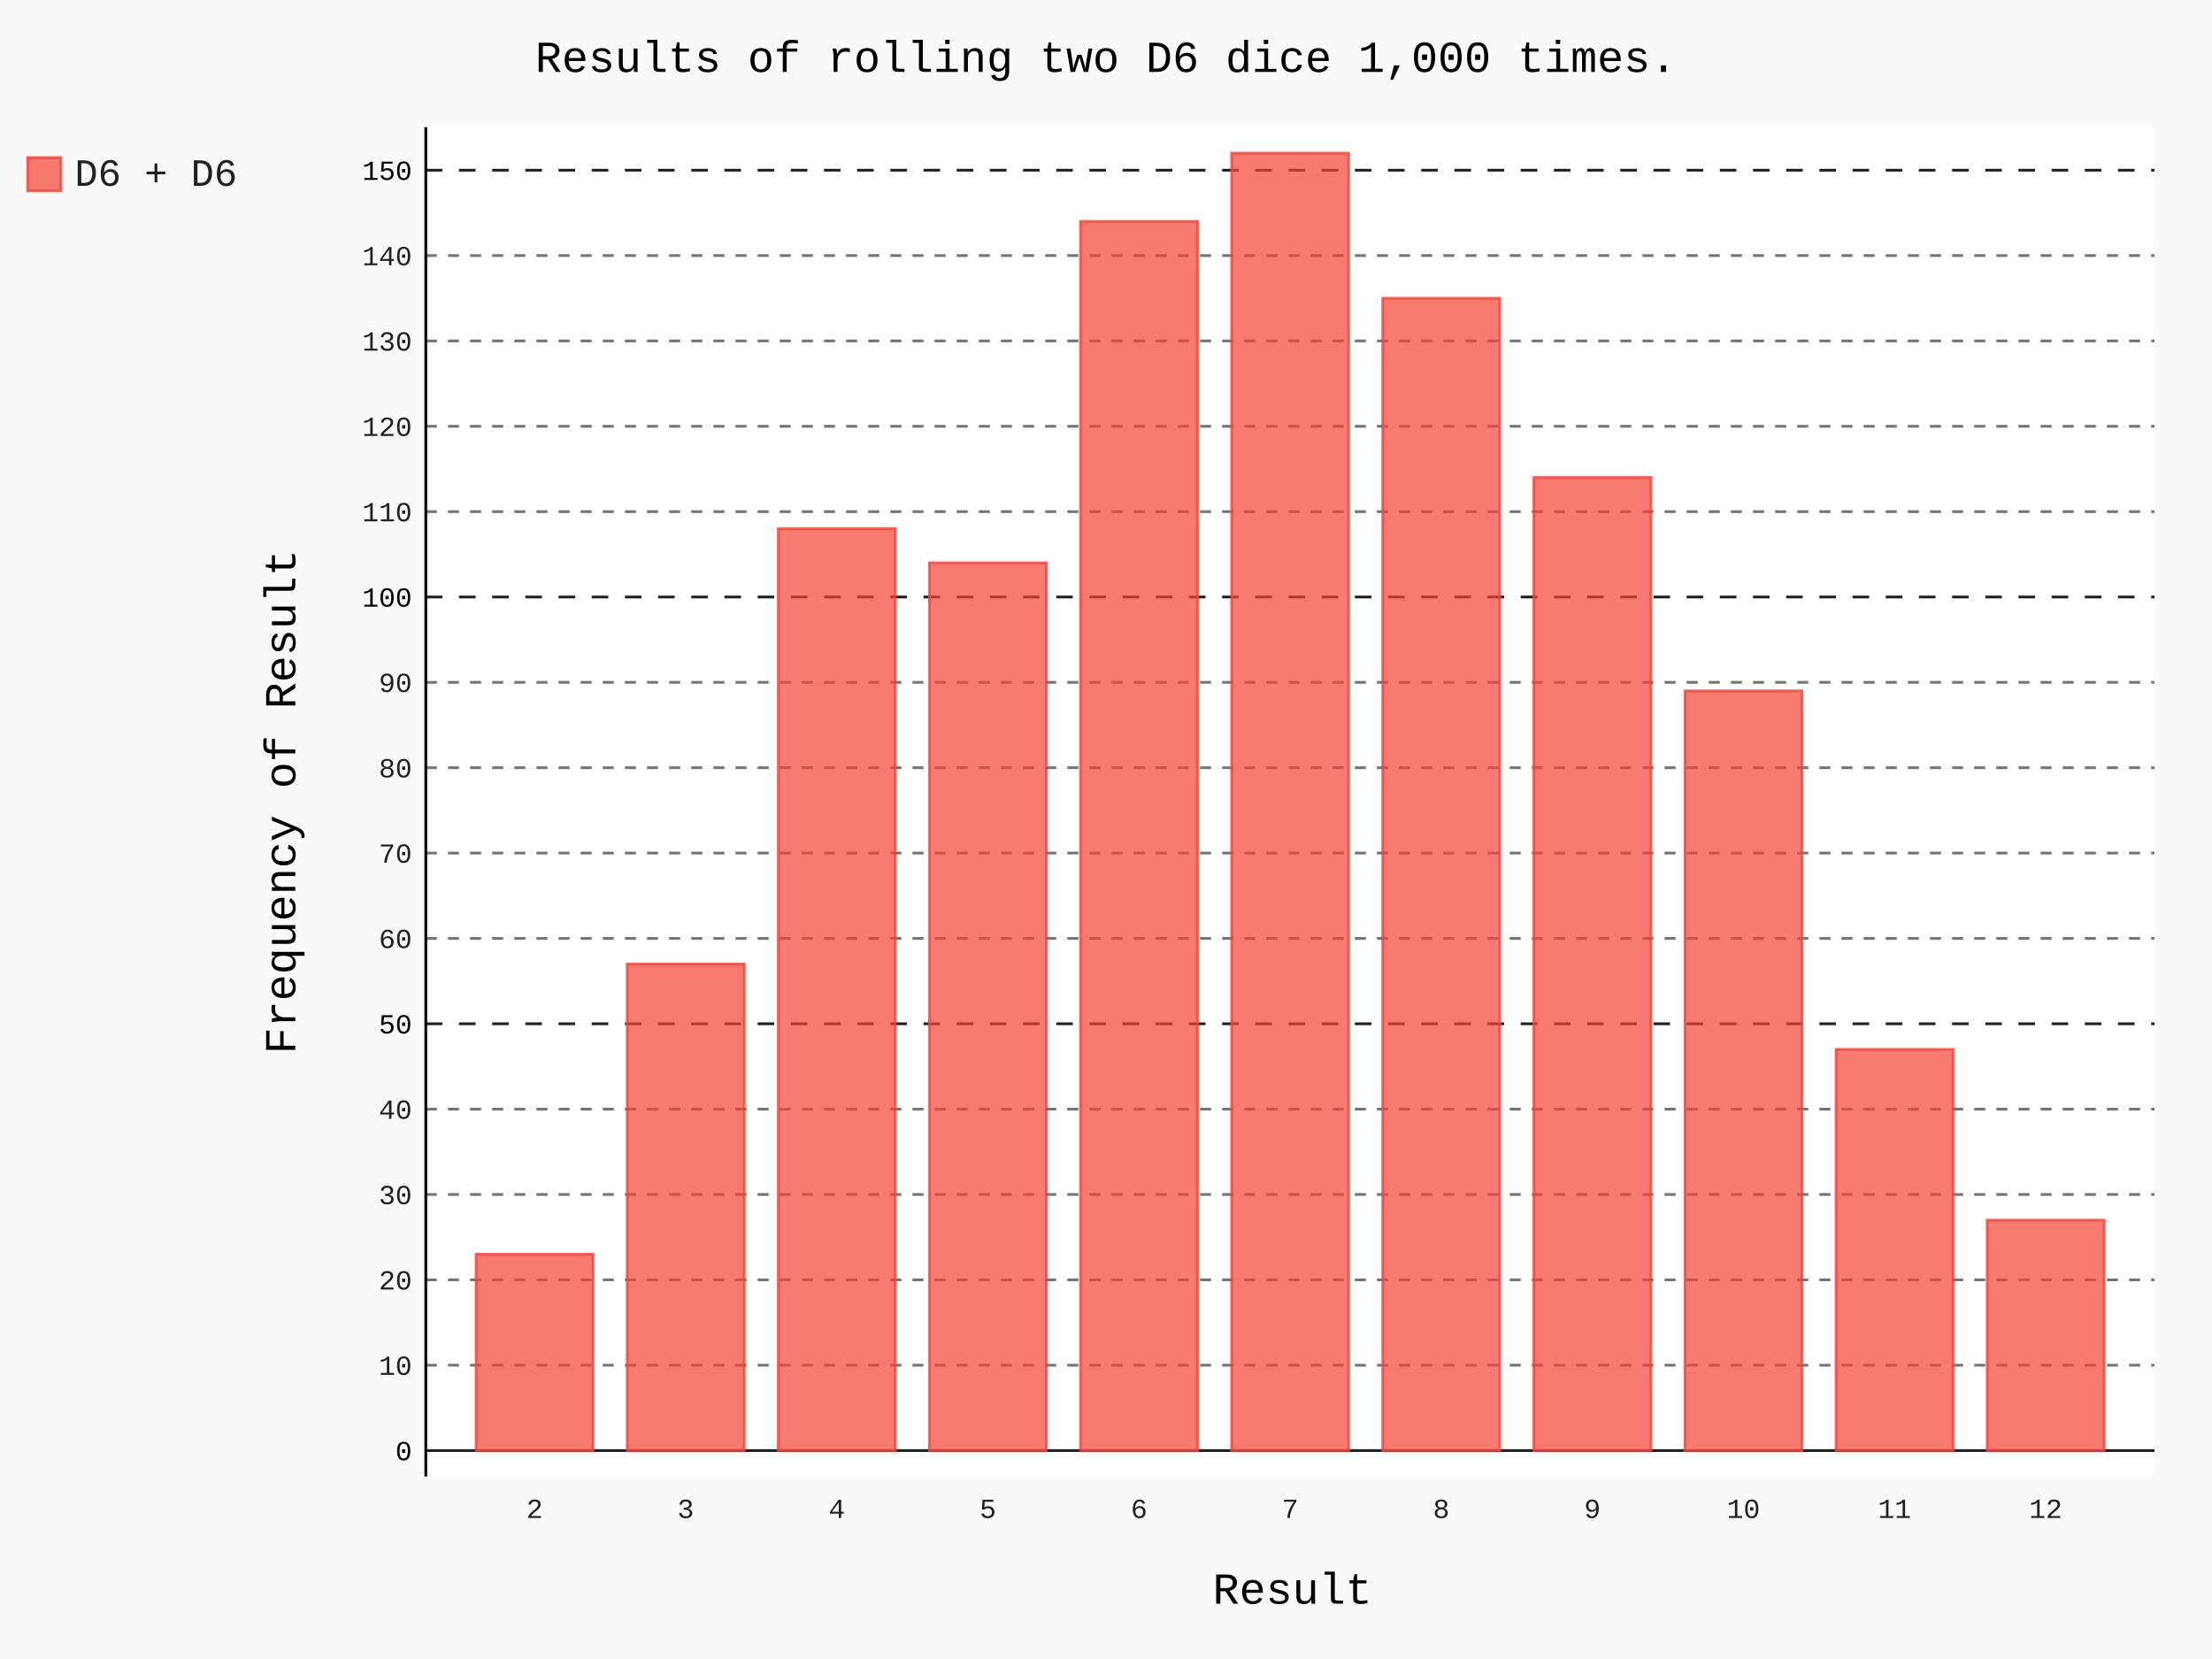
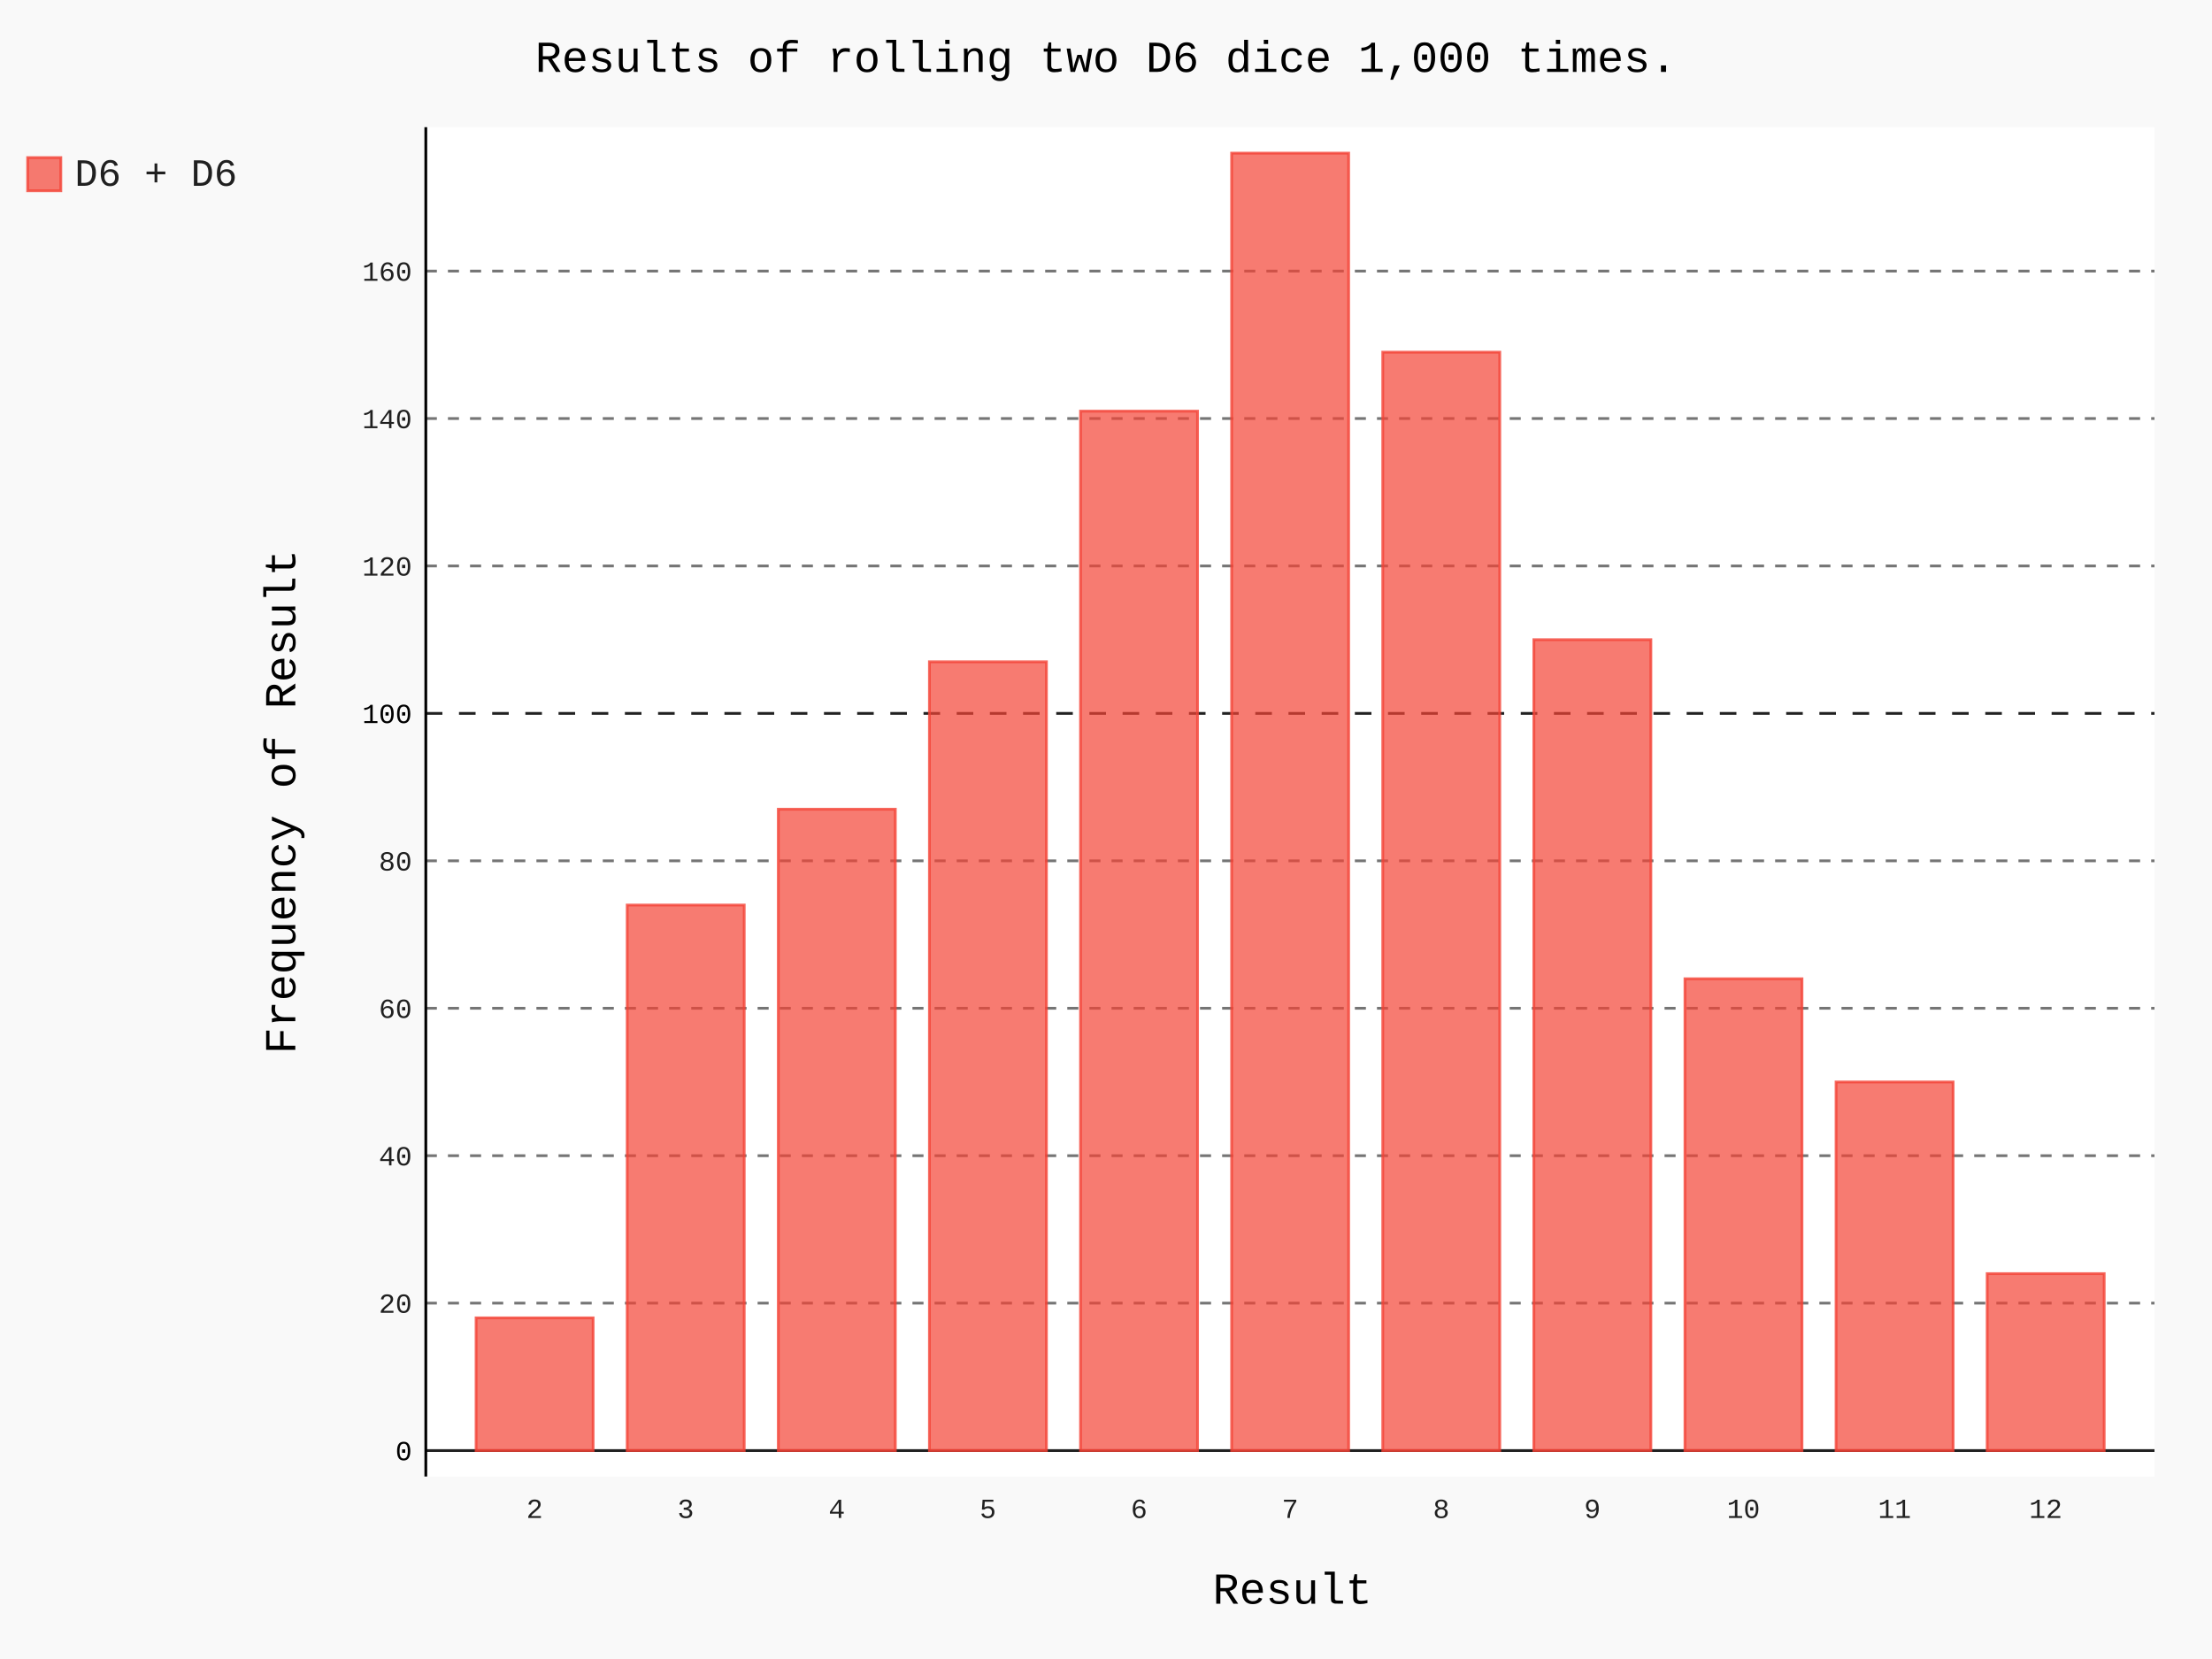
- <svg xmlns="http://www.w3.org/2000/svg" class="pygal-chart" id="chart-0ebd53da-ec2f-4343-b9ae-9d871066e0b7" viewBox="0 0 800 600">
+ <svg xmlns="http://www.w3.org/2000/svg" class="pygal-chart" id="chart-6d08a51e-0033-450c-bb06-51555bbb4786" viewBox="0 0 800 600">
  <defs>
-     <style type="text/css">#chart-0ebd53da-ec2f-4343-b9ae-9d871066e0b7{-webkit-user-select:none;-webkit-font-smoothing:antialiased;font-family:Consolas,"Liberation Mono",Menlo,Courier,monospace}#chart-0ebd53da-ec2f-4343-b9ae-9d871066e0b7 .title{font-family:Consolas,"Liberation Mono",Menlo,Courier,monospace;font-size:16px}#chart-0ebd53da-ec2f-4343-b9ae-9d871066e0b7 .legends .legend text{font-family:Consolas,"Liberation Mono",Menlo,Courier,monospace;font-size:14px}#chart-0ebd53da-ec2f-4343-b9ae-9d871066e0b7 .axis text{font-family:Consolas,"Liberation Mono",Menlo,Courier,monospace;font-size:10px}#chart-0ebd53da-ec2f-4343-b9ae-9d871066e0b7 .axis text.major{font-family:Consolas,"Liberation Mono",Menlo,Courier,monospace;font-size:10px}#chart-0ebd53da-ec2f-4343-b9ae-9d871066e0b7 .text-overlay text.value{font-family:Consolas,"Liberation Mono",Menlo,Courier,monospace;font-size:16px}#chart-0ebd53da-ec2f-4343-b9ae-9d871066e0b7 .text-overlay text.label{font-family:Consolas,"Liberation Mono",Menlo,Courier,monospace;font-size:10px}#chart-0ebd53da-ec2f-4343-b9ae-9d871066e0b7 .tooltip{font-family:Consolas,"Liberation Mono",Menlo,Courier,monospace;font-size:14px}#chart-0ebd53da-ec2f-4343-b9ae-9d871066e0b7 text.no_data{font-family:Consolas,"Liberation Mono",Menlo,Courier,monospace;font-size:64px}
- #chart-0ebd53da-ec2f-4343-b9ae-9d871066e0b7{background-color:rgba(249,249,249,1)}#chart-0ebd53da-ec2f-4343-b9ae-9d871066e0b7 path,#chart-0ebd53da-ec2f-4343-b9ae-9d871066e0b7 line,#chart-0ebd53da-ec2f-4343-b9ae-9d871066e0b7 rect,#chart-0ebd53da-ec2f-4343-b9ae-9d871066e0b7 circle{-webkit-transition:150ms;-moz-transition:150ms;transition:150ms}#chart-0ebd53da-ec2f-4343-b9ae-9d871066e0b7 .graph &gt; .background{fill:rgba(249,249,249,1)}#chart-0ebd53da-ec2f-4343-b9ae-9d871066e0b7 .plot &gt; .background{fill:rgba(255,255,255,1)}#chart-0ebd53da-ec2f-4343-b9ae-9d871066e0b7 .graph{fill:rgba(0,0,0,.87)}#chart-0ebd53da-ec2f-4343-b9ae-9d871066e0b7 text.no_data{fill:rgba(0,0,0,1)}#chart-0ebd53da-ec2f-4343-b9ae-9d871066e0b7 .title{fill:rgba(0,0,0,1)}#chart-0ebd53da-ec2f-4343-b9ae-9d871066e0b7 .legends .legend text{fill:rgba(0,0,0,.87)}#chart-0ebd53da-ec2f-4343-b9ae-9d871066e0b7 .legends .legend:hover text{fill:rgba(0,0,0,1)}#chart-0ebd53da-ec2f-4343-b9ae-9d871066e0b7 .axis .line{stroke:rgba(0,0,0,1)}#chart-0ebd53da-ec2f-4343-b9ae-9d871066e0b7 .axis .guide.line{stroke:rgba(0,0,0,.54)}#chart-0ebd53da-ec2f-4343-b9ae-9d871066e0b7 .axis .major.line{stroke:rgba(0,0,0,.87)}#chart-0ebd53da-ec2f-4343-b9ae-9d871066e0b7 .axis text.major{fill:rgba(0,0,0,1)}#chart-0ebd53da-ec2f-4343-b9ae-9d871066e0b7 .axis.y .guides:hover .guide.line,#chart-0ebd53da-ec2f-4343-b9ae-9d871066e0b7 .line-graph .axis.x .guides:hover .guide.line,#chart-0ebd53da-ec2f-4343-b9ae-9d871066e0b7 .stackedline-graph .axis.x .guides:hover .guide.line,#chart-0ebd53da-ec2f-4343-b9ae-9d871066e0b7 .xy-graph .axis.x .guides:hover .guide.line{stroke:rgba(0,0,0,1)}#chart-0ebd53da-ec2f-4343-b9ae-9d871066e0b7 .axis .guides:hover text{fill:rgba(0,0,0,1)}#chart-0ebd53da-ec2f-4343-b9ae-9d871066e0b7 .reactive{fill-opacity:.7;stroke-opacity:.8}#chart-0ebd53da-ec2f-4343-b9ae-9d871066e0b7 .ci{stroke:rgba(0,0,0,.87)}#chart-0ebd53da-ec2f-4343-b9ae-9d871066e0b7 .reactive.active,#chart-0ebd53da-ec2f-4343-b9ae-9d871066e0b7 .active .reactive{fill-opacity:.8;stroke-opacity:.9;stroke-width:4}#chart-0ebd53da-ec2f-4343-b9ae-9d871066e0b7 .ci .reactive.active{stroke-width:1.5}#chart-0ebd53da-ec2f-4343-b9ae-9d871066e0b7 .series text{fill:rgba(0,0,0,1)}#chart-0ebd53da-ec2f-4343-b9ae-9d871066e0b7 .tooltip rect{fill:rgba(255,255,255,1);stroke:rgba(0,0,0,1);-webkit-transition:opacity 150ms;-moz-transition:opacity 150ms;transition:opacity 150ms}#chart-0ebd53da-ec2f-4343-b9ae-9d871066e0b7 .tooltip .label{fill:rgba(0,0,0,.87)}#chart-0ebd53da-ec2f-4343-b9ae-9d871066e0b7 .tooltip .label{fill:rgba(0,0,0,.87)}#chart-0ebd53da-ec2f-4343-b9ae-9d871066e0b7 .tooltip .legend{font-size:.8em;fill:rgba(0,0,0,.54)}#chart-0ebd53da-ec2f-4343-b9ae-9d871066e0b7 .tooltip .x_label{font-size:.6em;fill:rgba(0,0,0,1)}#chart-0ebd53da-ec2f-4343-b9ae-9d871066e0b7 .tooltip .xlink{font-size:.5em;text-decoration:underline}#chart-0ebd53da-ec2f-4343-b9ae-9d871066e0b7 .tooltip .value{font-size:1.5em}#chart-0ebd53da-ec2f-4343-b9ae-9d871066e0b7 .bound{font-size:.5em}#chart-0ebd53da-ec2f-4343-b9ae-9d871066e0b7 .max-value{font-size:.75em;fill:rgba(0,0,0,.54)}#chart-0ebd53da-ec2f-4343-b9ae-9d871066e0b7 .map-element{fill:rgba(255,255,255,1);stroke:rgba(0,0,0,.54) !important}#chart-0ebd53da-ec2f-4343-b9ae-9d871066e0b7 .map-element .reactive{fill-opacity:inherit;stroke-opacity:inherit}#chart-0ebd53da-ec2f-4343-b9ae-9d871066e0b7 .color-0,#chart-0ebd53da-ec2f-4343-b9ae-9d871066e0b7 .color-0 a:visited{stroke:#F44336;fill:#F44336}#chart-0ebd53da-ec2f-4343-b9ae-9d871066e0b7 .text-overlay .color-0 text{fill:black}
- #chart-0ebd53da-ec2f-4343-b9ae-9d871066e0b7 text.no_data{text-anchor:middle}#chart-0ebd53da-ec2f-4343-b9ae-9d871066e0b7 .guide.line{fill:none}#chart-0ebd53da-ec2f-4343-b9ae-9d871066e0b7 .centered{text-anchor:middle}#chart-0ebd53da-ec2f-4343-b9ae-9d871066e0b7 .title{text-anchor:middle}#chart-0ebd53da-ec2f-4343-b9ae-9d871066e0b7 .legends .legend text{fill-opacity:1}#chart-0ebd53da-ec2f-4343-b9ae-9d871066e0b7 .axis.x text{text-anchor:middle}#chart-0ebd53da-ec2f-4343-b9ae-9d871066e0b7 .axis.x:not(.web) text[transform]{text-anchor:start}#chart-0ebd53da-ec2f-4343-b9ae-9d871066e0b7 .axis.x:not(.web) text[transform].backwards{text-anchor:end}#chart-0ebd53da-ec2f-4343-b9ae-9d871066e0b7 .axis.y text{text-anchor:end}#chart-0ebd53da-ec2f-4343-b9ae-9d871066e0b7 .axis.y text[transform].backwards{text-anchor:start}#chart-0ebd53da-ec2f-4343-b9ae-9d871066e0b7 .axis.y2 text{text-anchor:start}#chart-0ebd53da-ec2f-4343-b9ae-9d871066e0b7 .axis.y2 text[transform].backwards{text-anchor:end}#chart-0ebd53da-ec2f-4343-b9ae-9d871066e0b7 .axis .guide.line{stroke-dasharray:4,4}#chart-0ebd53da-ec2f-4343-b9ae-9d871066e0b7 .axis .major.guide.line{stroke-dasharray:6,6}#chart-0ebd53da-ec2f-4343-b9ae-9d871066e0b7 .horizontal .axis.y .guide.line,#chart-0ebd53da-ec2f-4343-b9ae-9d871066e0b7 .horizontal .axis.y2 .guide.line,#chart-0ebd53da-ec2f-4343-b9ae-9d871066e0b7 .vertical .axis.x .guide.line{opacity:0}#chart-0ebd53da-ec2f-4343-b9ae-9d871066e0b7 .horizontal .axis.always_show .guide.line,#chart-0ebd53da-ec2f-4343-b9ae-9d871066e0b7 .vertical .axis.always_show .guide.line{opacity:1 !important}#chart-0ebd53da-ec2f-4343-b9ae-9d871066e0b7 .axis.y .guides:hover .guide.line,#chart-0ebd53da-ec2f-4343-b9ae-9d871066e0b7 .axis.y2 .guides:hover .guide.line,#chart-0ebd53da-ec2f-4343-b9ae-9d871066e0b7 .axis.x .guides:hover .guide.line{opacity:1}#chart-0ebd53da-ec2f-4343-b9ae-9d871066e0b7 .axis .guides:hover text{opacity:1}#chart-0ebd53da-ec2f-4343-b9ae-9d871066e0b7 .nofill{fill:none}#chart-0ebd53da-ec2f-4343-b9ae-9d871066e0b7 .subtle-fill{fill-opacity:.2}#chart-0ebd53da-ec2f-4343-b9ae-9d871066e0b7 .dot{stroke-width:1px;fill-opacity:1}#chart-0ebd53da-ec2f-4343-b9ae-9d871066e0b7 .dot.active{stroke-width:5px}#chart-0ebd53da-ec2f-4343-b9ae-9d871066e0b7 .dot.negative{fill:transparent}#chart-0ebd53da-ec2f-4343-b9ae-9d871066e0b7 text,#chart-0ebd53da-ec2f-4343-b9ae-9d871066e0b7 tspan{stroke:none !important}#chart-0ebd53da-ec2f-4343-b9ae-9d871066e0b7 .series text.active{opacity:1}#chart-0ebd53da-ec2f-4343-b9ae-9d871066e0b7 .tooltip rect{fill-opacity:.95;stroke-width:.5}#chart-0ebd53da-ec2f-4343-b9ae-9d871066e0b7 .tooltip text{fill-opacity:1}#chart-0ebd53da-ec2f-4343-b9ae-9d871066e0b7 .showable{visibility:hidden}#chart-0ebd53da-ec2f-4343-b9ae-9d871066e0b7 .showable.shown{visibility:visible}#chart-0ebd53da-ec2f-4343-b9ae-9d871066e0b7 .gauge-background{fill:rgba(229,229,229,1);stroke:none}#chart-0ebd53da-ec2f-4343-b9ae-9d871066e0b7 .bg-lines{stroke:rgba(249,249,249,1);stroke-width:2px}</style>
+     <style type="text/css">#chart-6d08a51e-0033-450c-bb06-51555bbb4786{-webkit-user-select:none;-webkit-font-smoothing:antialiased;font-family:Consolas,"Liberation Mono",Menlo,Courier,monospace}#chart-6d08a51e-0033-450c-bb06-51555bbb4786 .title{font-family:Consolas,"Liberation Mono",Menlo,Courier,monospace;font-size:16px}#chart-6d08a51e-0033-450c-bb06-51555bbb4786 .legends .legend text{font-family:Consolas,"Liberation Mono",Menlo,Courier,monospace;font-size:14px}#chart-6d08a51e-0033-450c-bb06-51555bbb4786 .axis text{font-family:Consolas,"Liberation Mono",Menlo,Courier,monospace;font-size:10px}#chart-6d08a51e-0033-450c-bb06-51555bbb4786 .axis text.major{font-family:Consolas,"Liberation Mono",Menlo,Courier,monospace;font-size:10px}#chart-6d08a51e-0033-450c-bb06-51555bbb4786 .text-overlay text.value{font-family:Consolas,"Liberation Mono",Menlo,Courier,monospace;font-size:16px}#chart-6d08a51e-0033-450c-bb06-51555bbb4786 .text-overlay text.label{font-family:Consolas,"Liberation Mono",Menlo,Courier,monospace;font-size:10px}#chart-6d08a51e-0033-450c-bb06-51555bbb4786 .tooltip{font-family:Consolas,"Liberation Mono",Menlo,Courier,monospace;font-size:14px}#chart-6d08a51e-0033-450c-bb06-51555bbb4786 text.no_data{font-family:Consolas,"Liberation Mono",Menlo,Courier,monospace;font-size:64px}
+ #chart-6d08a51e-0033-450c-bb06-51555bbb4786{background-color:rgba(249,249,249,1)}#chart-6d08a51e-0033-450c-bb06-51555bbb4786 path,#chart-6d08a51e-0033-450c-bb06-51555bbb4786 line,#chart-6d08a51e-0033-450c-bb06-51555bbb4786 rect,#chart-6d08a51e-0033-450c-bb06-51555bbb4786 circle{-webkit-transition:150ms;-moz-transition:150ms;transition:150ms}#chart-6d08a51e-0033-450c-bb06-51555bbb4786 .graph &gt; .background{fill:rgba(249,249,249,1)}#chart-6d08a51e-0033-450c-bb06-51555bbb4786 .plot &gt; .background{fill:rgba(255,255,255,1)}#chart-6d08a51e-0033-450c-bb06-51555bbb4786 .graph{fill:rgba(0,0,0,.87)}#chart-6d08a51e-0033-450c-bb06-51555bbb4786 text.no_data{fill:rgba(0,0,0,1)}#chart-6d08a51e-0033-450c-bb06-51555bbb4786 .title{fill:rgba(0,0,0,1)}#chart-6d08a51e-0033-450c-bb06-51555bbb4786 .legends .legend text{fill:rgba(0,0,0,.87)}#chart-6d08a51e-0033-450c-bb06-51555bbb4786 .legends .legend:hover text{fill:rgba(0,0,0,1)}#chart-6d08a51e-0033-450c-bb06-51555bbb4786 .axis .line{stroke:rgba(0,0,0,1)}#chart-6d08a51e-0033-450c-bb06-51555bbb4786 .axis .guide.line{stroke:rgba(0,0,0,.54)}#chart-6d08a51e-0033-450c-bb06-51555bbb4786 .axis .major.line{stroke:rgba(0,0,0,.87)}#chart-6d08a51e-0033-450c-bb06-51555bbb4786 .axis text.major{fill:rgba(0,0,0,1)}#chart-6d08a51e-0033-450c-bb06-51555bbb4786 .axis.y .guides:hover .guide.line,#chart-6d08a51e-0033-450c-bb06-51555bbb4786 .line-graph .axis.x .guides:hover .guide.line,#chart-6d08a51e-0033-450c-bb06-51555bbb4786 .stackedline-graph .axis.x .guides:hover .guide.line,#chart-6d08a51e-0033-450c-bb06-51555bbb4786 .xy-graph .axis.x .guides:hover .guide.line{stroke:rgba(0,0,0,1)}#chart-6d08a51e-0033-450c-bb06-51555bbb4786 .axis .guides:hover text{fill:rgba(0,0,0,1)}#chart-6d08a51e-0033-450c-bb06-51555bbb4786 .reactive{fill-opacity:.7;stroke-opacity:.8}#chart-6d08a51e-0033-450c-bb06-51555bbb4786 .ci{stroke:rgba(0,0,0,.87)}#chart-6d08a51e-0033-450c-bb06-51555bbb4786 .reactive.active,#chart-6d08a51e-0033-450c-bb06-51555bbb4786 .active .reactive{fill-opacity:.8;stroke-opacity:.9;stroke-width:4}#chart-6d08a51e-0033-450c-bb06-51555bbb4786 .ci .reactive.active{stroke-width:1.5}#chart-6d08a51e-0033-450c-bb06-51555bbb4786 .series text{fill:rgba(0,0,0,1)}#chart-6d08a51e-0033-450c-bb06-51555bbb4786 .tooltip rect{fill:rgba(255,255,255,1);stroke:rgba(0,0,0,1);-webkit-transition:opacity 150ms;-moz-transition:opacity 150ms;transition:opacity 150ms}#chart-6d08a51e-0033-450c-bb06-51555bbb4786 .tooltip .label{fill:rgba(0,0,0,.87)}#chart-6d08a51e-0033-450c-bb06-51555bbb4786 .tooltip .label{fill:rgba(0,0,0,.87)}#chart-6d08a51e-0033-450c-bb06-51555bbb4786 .tooltip .legend{font-size:.8em;fill:rgba(0,0,0,.54)}#chart-6d08a51e-0033-450c-bb06-51555bbb4786 .tooltip .x_label{font-size:.6em;fill:rgba(0,0,0,1)}#chart-6d08a51e-0033-450c-bb06-51555bbb4786 .tooltip .xlink{font-size:.5em;text-decoration:underline}#chart-6d08a51e-0033-450c-bb06-51555bbb4786 .tooltip .value{font-size:1.5em}#chart-6d08a51e-0033-450c-bb06-51555bbb4786 .bound{font-size:.5em}#chart-6d08a51e-0033-450c-bb06-51555bbb4786 .max-value{font-size:.75em;fill:rgba(0,0,0,.54)}#chart-6d08a51e-0033-450c-bb06-51555bbb4786 .map-element{fill:rgba(255,255,255,1);stroke:rgba(0,0,0,.54) !important}#chart-6d08a51e-0033-450c-bb06-51555bbb4786 .map-element .reactive{fill-opacity:inherit;stroke-opacity:inherit}#chart-6d08a51e-0033-450c-bb06-51555bbb4786 .color-0,#chart-6d08a51e-0033-450c-bb06-51555bbb4786 .color-0 a:visited{stroke:#F44336;fill:#F44336}#chart-6d08a51e-0033-450c-bb06-51555bbb4786 .text-overlay .color-0 text{fill:black}
+ #chart-6d08a51e-0033-450c-bb06-51555bbb4786 text.no_data{text-anchor:middle}#chart-6d08a51e-0033-450c-bb06-51555bbb4786 .guide.line{fill:none}#chart-6d08a51e-0033-450c-bb06-51555bbb4786 .centered{text-anchor:middle}#chart-6d08a51e-0033-450c-bb06-51555bbb4786 .title{text-anchor:middle}#chart-6d08a51e-0033-450c-bb06-51555bbb4786 .legends .legend text{fill-opacity:1}#chart-6d08a51e-0033-450c-bb06-51555bbb4786 .axis.x text{text-anchor:middle}#chart-6d08a51e-0033-450c-bb06-51555bbb4786 .axis.x:not(.web) text[transform]{text-anchor:start}#chart-6d08a51e-0033-450c-bb06-51555bbb4786 .axis.x:not(.web) text[transform].backwards{text-anchor:end}#chart-6d08a51e-0033-450c-bb06-51555bbb4786 .axis.y text{text-anchor:end}#chart-6d08a51e-0033-450c-bb06-51555bbb4786 .axis.y text[transform].backwards{text-anchor:start}#chart-6d08a51e-0033-450c-bb06-51555bbb4786 .axis.y2 text{text-anchor:start}#chart-6d08a51e-0033-450c-bb06-51555bbb4786 .axis.y2 text[transform].backwards{text-anchor:end}#chart-6d08a51e-0033-450c-bb06-51555bbb4786 .axis .guide.line{stroke-dasharray:4,4}#chart-6d08a51e-0033-450c-bb06-51555bbb4786 .axis .major.guide.line{stroke-dasharray:6,6}#chart-6d08a51e-0033-450c-bb06-51555bbb4786 .horizontal .axis.y .guide.line,#chart-6d08a51e-0033-450c-bb06-51555bbb4786 .horizontal .axis.y2 .guide.line,#chart-6d08a51e-0033-450c-bb06-51555bbb4786 .vertical .axis.x .guide.line{opacity:0}#chart-6d08a51e-0033-450c-bb06-51555bbb4786 .horizontal .axis.always_show .guide.line,#chart-6d08a51e-0033-450c-bb06-51555bbb4786 .vertical .axis.always_show .guide.line{opacity:1 !important}#chart-6d08a51e-0033-450c-bb06-51555bbb4786 .axis.y .guides:hover .guide.line,#chart-6d08a51e-0033-450c-bb06-51555bbb4786 .axis.y2 .guides:hover .guide.line,#chart-6d08a51e-0033-450c-bb06-51555bbb4786 .axis.x .guides:hover .guide.line{opacity:1}#chart-6d08a51e-0033-450c-bb06-51555bbb4786 .axis .guides:hover text{opacity:1}#chart-6d08a51e-0033-450c-bb06-51555bbb4786 .nofill{fill:none}#chart-6d08a51e-0033-450c-bb06-51555bbb4786 .subtle-fill{fill-opacity:.2}#chart-6d08a51e-0033-450c-bb06-51555bbb4786 .dot{stroke-width:1px;fill-opacity:1}#chart-6d08a51e-0033-450c-bb06-51555bbb4786 .dot.active{stroke-width:5px}#chart-6d08a51e-0033-450c-bb06-51555bbb4786 .dot.negative{fill:transparent}#chart-6d08a51e-0033-450c-bb06-51555bbb4786 text,#chart-6d08a51e-0033-450c-bb06-51555bbb4786 tspan{stroke:none !important}#chart-6d08a51e-0033-450c-bb06-51555bbb4786 .series text.active{opacity:1}#chart-6d08a51e-0033-450c-bb06-51555bbb4786 .tooltip rect{fill-opacity:.95;stroke-width:.5}#chart-6d08a51e-0033-450c-bb06-51555bbb4786 .tooltip text{fill-opacity:1}#chart-6d08a51e-0033-450c-bb06-51555bbb4786 .showable{visibility:hidden}#chart-6d08a51e-0033-450c-bb06-51555bbb4786 .showable.shown{visibility:visible}#chart-6d08a51e-0033-450c-bb06-51555bbb4786 .gauge-background{fill:rgba(229,229,229,1);stroke:none}#chart-6d08a51e-0033-450c-bb06-51555bbb4786 .bg-lines{stroke:rgba(249,249,249,1);stroke-width:2px}</style>
  </defs>
  <g class="graph bar-graph vertical">
    <rect class="background" height="600" width="800" x="0" y="0" />
    <g class="plot" transform="translate(154, 46)">
      <rect class="background" height="488" width="625.2" x="0" y="0" />
      <g class="axis y always_show">
        <g class="guides">
          <path class="axis major line" d="M0 478.615 h625.2" />
          <text class="major" x="-5" y="482.115">0</text>
        </g>
        <g class="guides">
-           <path class="guide line" d="M0 447.745 h625.2" />
-           <text class="" x="-5" y="451.245">10</text>
+           <path class="guide line" d="M0 425.294 h625.2" />
+           <text class="" x="-5" y="428.794">20</text>
        </g>
        <g class="guides">
-           <path class="guide line" d="M0 416.874 h625.2" />
-           <text class="" x="-5" y="420.374">20</text>
+           <path class="guide line" d="M0 371.972 h625.2" />
+           <text class="" x="-5" y="375.472">40</text>
        </g>
        <g class="guides">
-           <path class="guide line" d="M0 386.004 h625.2" />
-           <text class="" x="-5" y="389.504">30</text>
+           <path class="guide line" d="M0 318.65 h625.2" />
+           <text class="" x="-5" y="322.15">60</text>
        </g>
        <g class="guides">
-           <path class="guide line" d="M0 355.134 h625.2" />
-           <text class="" x="-5" y="358.634">40</text>
+           <path class="guide line" d="M0 265.329 h625.2" />
+           <text class="" x="-5" y="268.829">80</text>
        </g>
        <g class="guides">
-           <path class="major guide line" d="M0 324.263 h625.2" />
-           <text class="major" x="-5" y="327.763">50</text>
+           <path class="major guide line" d="M0 212.007 h625.2" />
+           <text class="major" x="-5" y="215.507">100</text>
        </g>
        <g class="guides">
-           <path class="guide line" d="M0 293.393 h625.2" />
-           <text class="" x="-5" y="296.893">60</text>
+           <path class="guide line" d="M0 158.685 h625.2" />
+           <text class="" x="-5" y="162.185">120</text>
        </g>
        <g class="guides">
-           <path class="guide line" d="M0 262.522 h625.2" />
-           <text class="" x="-5" y="266.022">70</text>
+           <path class="guide line" d="M0 105.364 h625.2" />
+           <text class="" x="-5" y="108.864">140</text>
        </g>
        <g class="guides">
-           <path class="guide line" d="M0 231.652 h625.2" />
-           <text class="" x="-5" y="235.152">80</text>
-         </g>
-         <g class="guides">
-           <path class="guide line" d="M0 200.781 h625.2" />
-           <text class="" x="-5" y="204.281">90</text>
-         </g>
-         <g class="guides">
-           <path class="major guide line" d="M0 169.911 h625.2" />
-           <text class="major" x="-5" y="173.411">100</text>
-         </g>
-         <g class="guides">
-           <path class="guide line" d="M0 139.04 h625.2" />
-           <text class="" x="-5" y="142.54">110</text>
-         </g>
-         <g class="guides">
-           <path class="guide line" d="M0 108.17 h625.2" />
-           <text class="" x="-5" y="111.67">120</text>
-         </g>
-         <g class="guides">
-           <path class="guide line" d="M0 77.3 h625.2" />
-           <text class="" x="-5" y="80.8">130</text>
-         </g>
-         <g class="guides">
-           <path class="guide line" d="M0 46.429 h625.2" />
-           <text class="" x="-5" y="49.929">140</text>
-         </g>
-         <g class="guides">
-           <path class="major guide line" d="M0 15.559 h625.2" />
-           <text class="major" x="-5" y="19.059">150</text>
+           <path class="guide line" d="M0 52.042 h625.2" />
+           <text class="" x="-5" y="55.542">160</text>
        </g>
      </g>
      <g class="axis x">
        <path class="line" d="M0 0 v488" />
        <g class="guides">
          <path class="guide line" d="M39.348 0 v488" />
          <text class="" x="39.348" y="503.0">2</text>
        </g>
        <g class="guides">
          <path class="guide line" d="M93.999 0 v488" />
          <text class="" x="93.999" y="503.0">3</text>
        </g>
        <g class="guides">
          <path class="guide line" d="M148.649 0 v488" />
          <text class="" x="148.649" y="503.0">4</text>
        </g>
        <g class="guides">
          <path class="guide line" d="M203.299 0 v488" />
          <text class="" x="203.299" y="503.0">5</text>
        </g>
        <g class="guides">
          <path class="guide line" d="M257.95 0 v488" />
          <text class="" x="257.95" y="503.0">6</text>
        </g>
        <g class="guides">
          <path class="guide line" d="M312.6 0 v488" />
          <text class="" x="312.6" y="503.0">7</text>
        </g>
        <g class="guides">
          <path class="guide line" d="M367.25 0 v488" />
          <text class="" x="367.25" y="503.0">8</text>
        </g>
        <g class="guides">
          <path class="guide line" d="M421.901 0 v488" />
          <text class="" x="421.901" y="503.0">9</text>
        </g>
        <g class="guides">
          <path class="guide line" d="M476.551 0 v488" />
          <text class="" x="476.551" y="503.0">10</text>
        </g>
        <g class="guides">
          <path class="guide line" d="M531.201 0 v488" />
          <text class="" x="531.201" y="503.0">11</text>
        </g>
        <g class="guides">
          <path class="guide line" d="M585.852 0 v488" />
          <text class="" x="585.852" y="503.0">12</text>
        </g>
      </g>
      <g class="series serie-0 color-0">
        <g class="bars">
          <g class="bar">
-             <rect class="rect reactive tooltip-trigger" height="71.002" rx="0" ry="0" width="42.321" x="18.188" y="407.613" />
+             <rect class="rect reactive tooltip-trigger" height="47.99" rx="0" ry="0" width="42.321" x="18.188" y="430.626" />
          </g>
          <g class="bar">
-             <rect class="rect reactive tooltip-trigger" height="175.962" rx="0" ry="0" width="42.321" x="72.838" y="302.654" />
+             <rect class="rect reactive tooltip-trigger" height="197.29" rx="0" ry="0" width="42.321" x="72.838" y="281.325" />
          </g>
          <g class="bar">
-             <rect class="rect reactive tooltip-trigger" height="333.401" rx="0" ry="0" width="42.321" x="127.488" y="145.215" />
+             <rect class="rect reactive tooltip-trigger" height="231.949" rx="0" ry="0" width="42.321" x="127.488" y="246.666" />
          </g>
          <g class="bar">
-             <rect class="rect reactive tooltip-trigger" height="321.053" rx="0" ry="0" width="42.321" x="182.139" y="157.563" />
+             <rect class="rect reactive tooltip-trigger" height="285.271" rx="0" ry="0" width="42.321" x="182.139" y="193.344" />
          </g>
          <g class="bar">
-             <rect class="rect reactive tooltip-trigger" height="444.534" rx="0" ry="0" width="42.321" x="236.789" y="34.081" />
+             <rect class="rect reactive tooltip-trigger" height="375.918" rx="0" ry="0" width="42.321" x="236.789" y="102.698" />
          </g>
          <g class="bar">
            <rect class="rect reactive tooltip-trigger" height="469.231" rx="0" ry="0" width="42.321" x="291.439" y="9.385" />
          </g>
          <g class="bar">
-             <rect class="rect reactive tooltip-trigger" height="416.751" rx="0" ry="0" width="42.321" x="346.09" y="61.864" />
+             <rect class="rect reactive tooltip-trigger" height="397.247" rx="0" ry="0" width="42.321" x="346.09" y="81.369" />
          </g>
          <g class="bar">
-             <rect class="rect reactive tooltip-trigger" height="351.923" rx="0" ry="0" width="42.321" x="400.74" y="126.692" />
+             <rect class="rect reactive tooltip-trigger" height="293.269" rx="0" ry="0" width="42.321" x="400.74" y="185.346" />
          </g>
          <g class="bar">
-             <rect class="rect reactive tooltip-trigger" height="274.747" rx="0" ry="0" width="42.321" x="455.39" y="203.868" />
+             <rect class="rect reactive tooltip-trigger" height="170.629" rx="0" ry="0" width="42.321" x="455.39" y="307.986" />
          </g>
          <g class="bar">
-             <rect class="rect reactive tooltip-trigger" height="145.091" rx="0" ry="0" width="42.321" x="510.041" y="333.524" />
+             <rect class="rect reactive tooltip-trigger" height="133.304" rx="0" ry="0" width="42.321" x="510.041" y="345.311" />
          </g>
          <g class="bar">
-             <rect class="rect reactive tooltip-trigger" height="83.35" rx="0" ry="0" width="42.321" x="564.691" y="395.265" />
+             <rect class="rect reactive tooltip-trigger" height="63.986" rx="0" ry="0" width="42.321" x="564.691" y="414.629" />
          </g>
        </g>
      </g>
    </g>
    <g class="titles">
      <text class="title plot_title" x="400.0" y="26">Results of rolling two D6 dice 1,000 times.</text>
      <text class="title" x="467.4" y="580">Result</text>
      <text class="title" transform="rotate(-90 80.8 290)" x="80.8" y="316.0">Frequency of Result</text>
    </g>
    <g class="plot overlay" transform="translate(154, 46)">
      <g class="series serie-0 color-0" />
    </g>
    <g class="plot text-overlay" transform="translate(154, 46)">
      <g class="series serie-0 color-0" />
    </g>
    <g class="plot tooltip-overlay" transform="translate(154, 46)">
      <g class="tooltip" style="opacity: 0" transform="translate(0 0)">
        <rect class="tooltip-box" height="0" rx="0" ry="0" width="0" />
        <g class="text" />
      </g>
    </g>
    <g class="legends" transform="translate(10, 56)">
      <g class="legend reactive activate-serie" id="activate-serie-0">
        <rect class="color-0 reactive" height="12" width="12" x="0.0" y="1.0" />
        <text x="17.0" y="11.2">D6 + D6</text>
      </g>
    </g>
    <g class="legends" transform="translate(790, 56)" />
  </g>
</svg>
